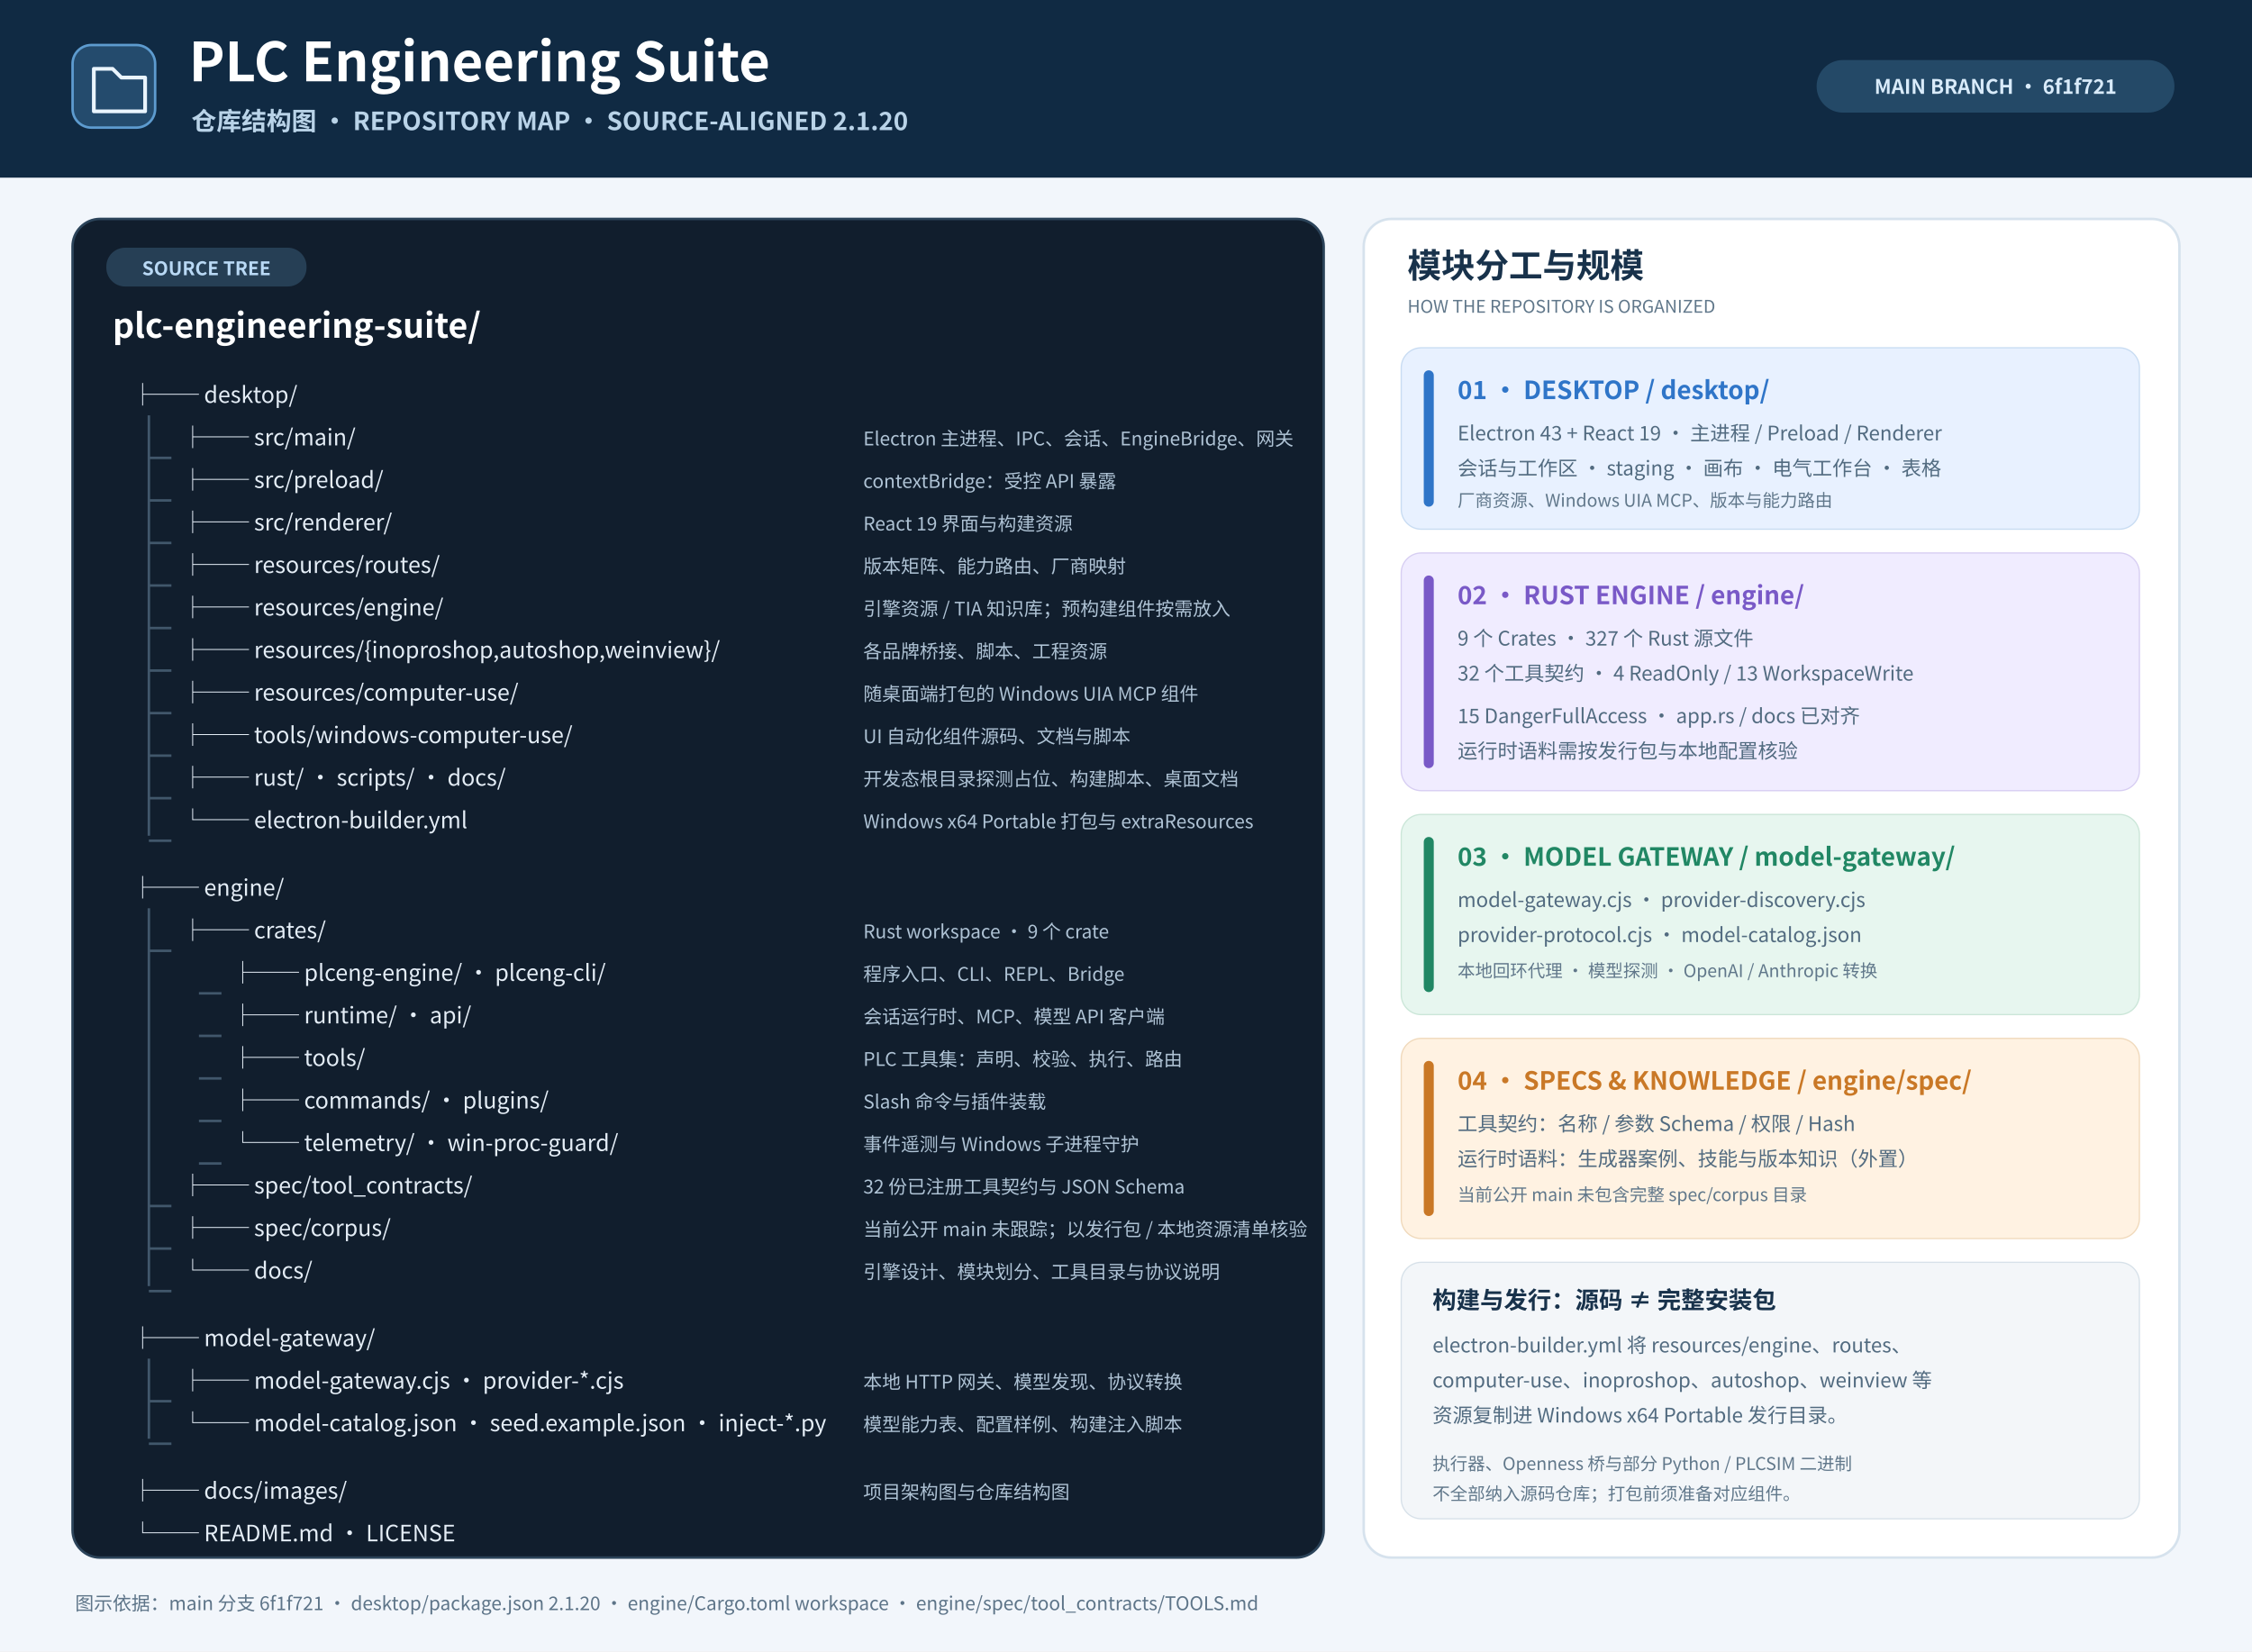
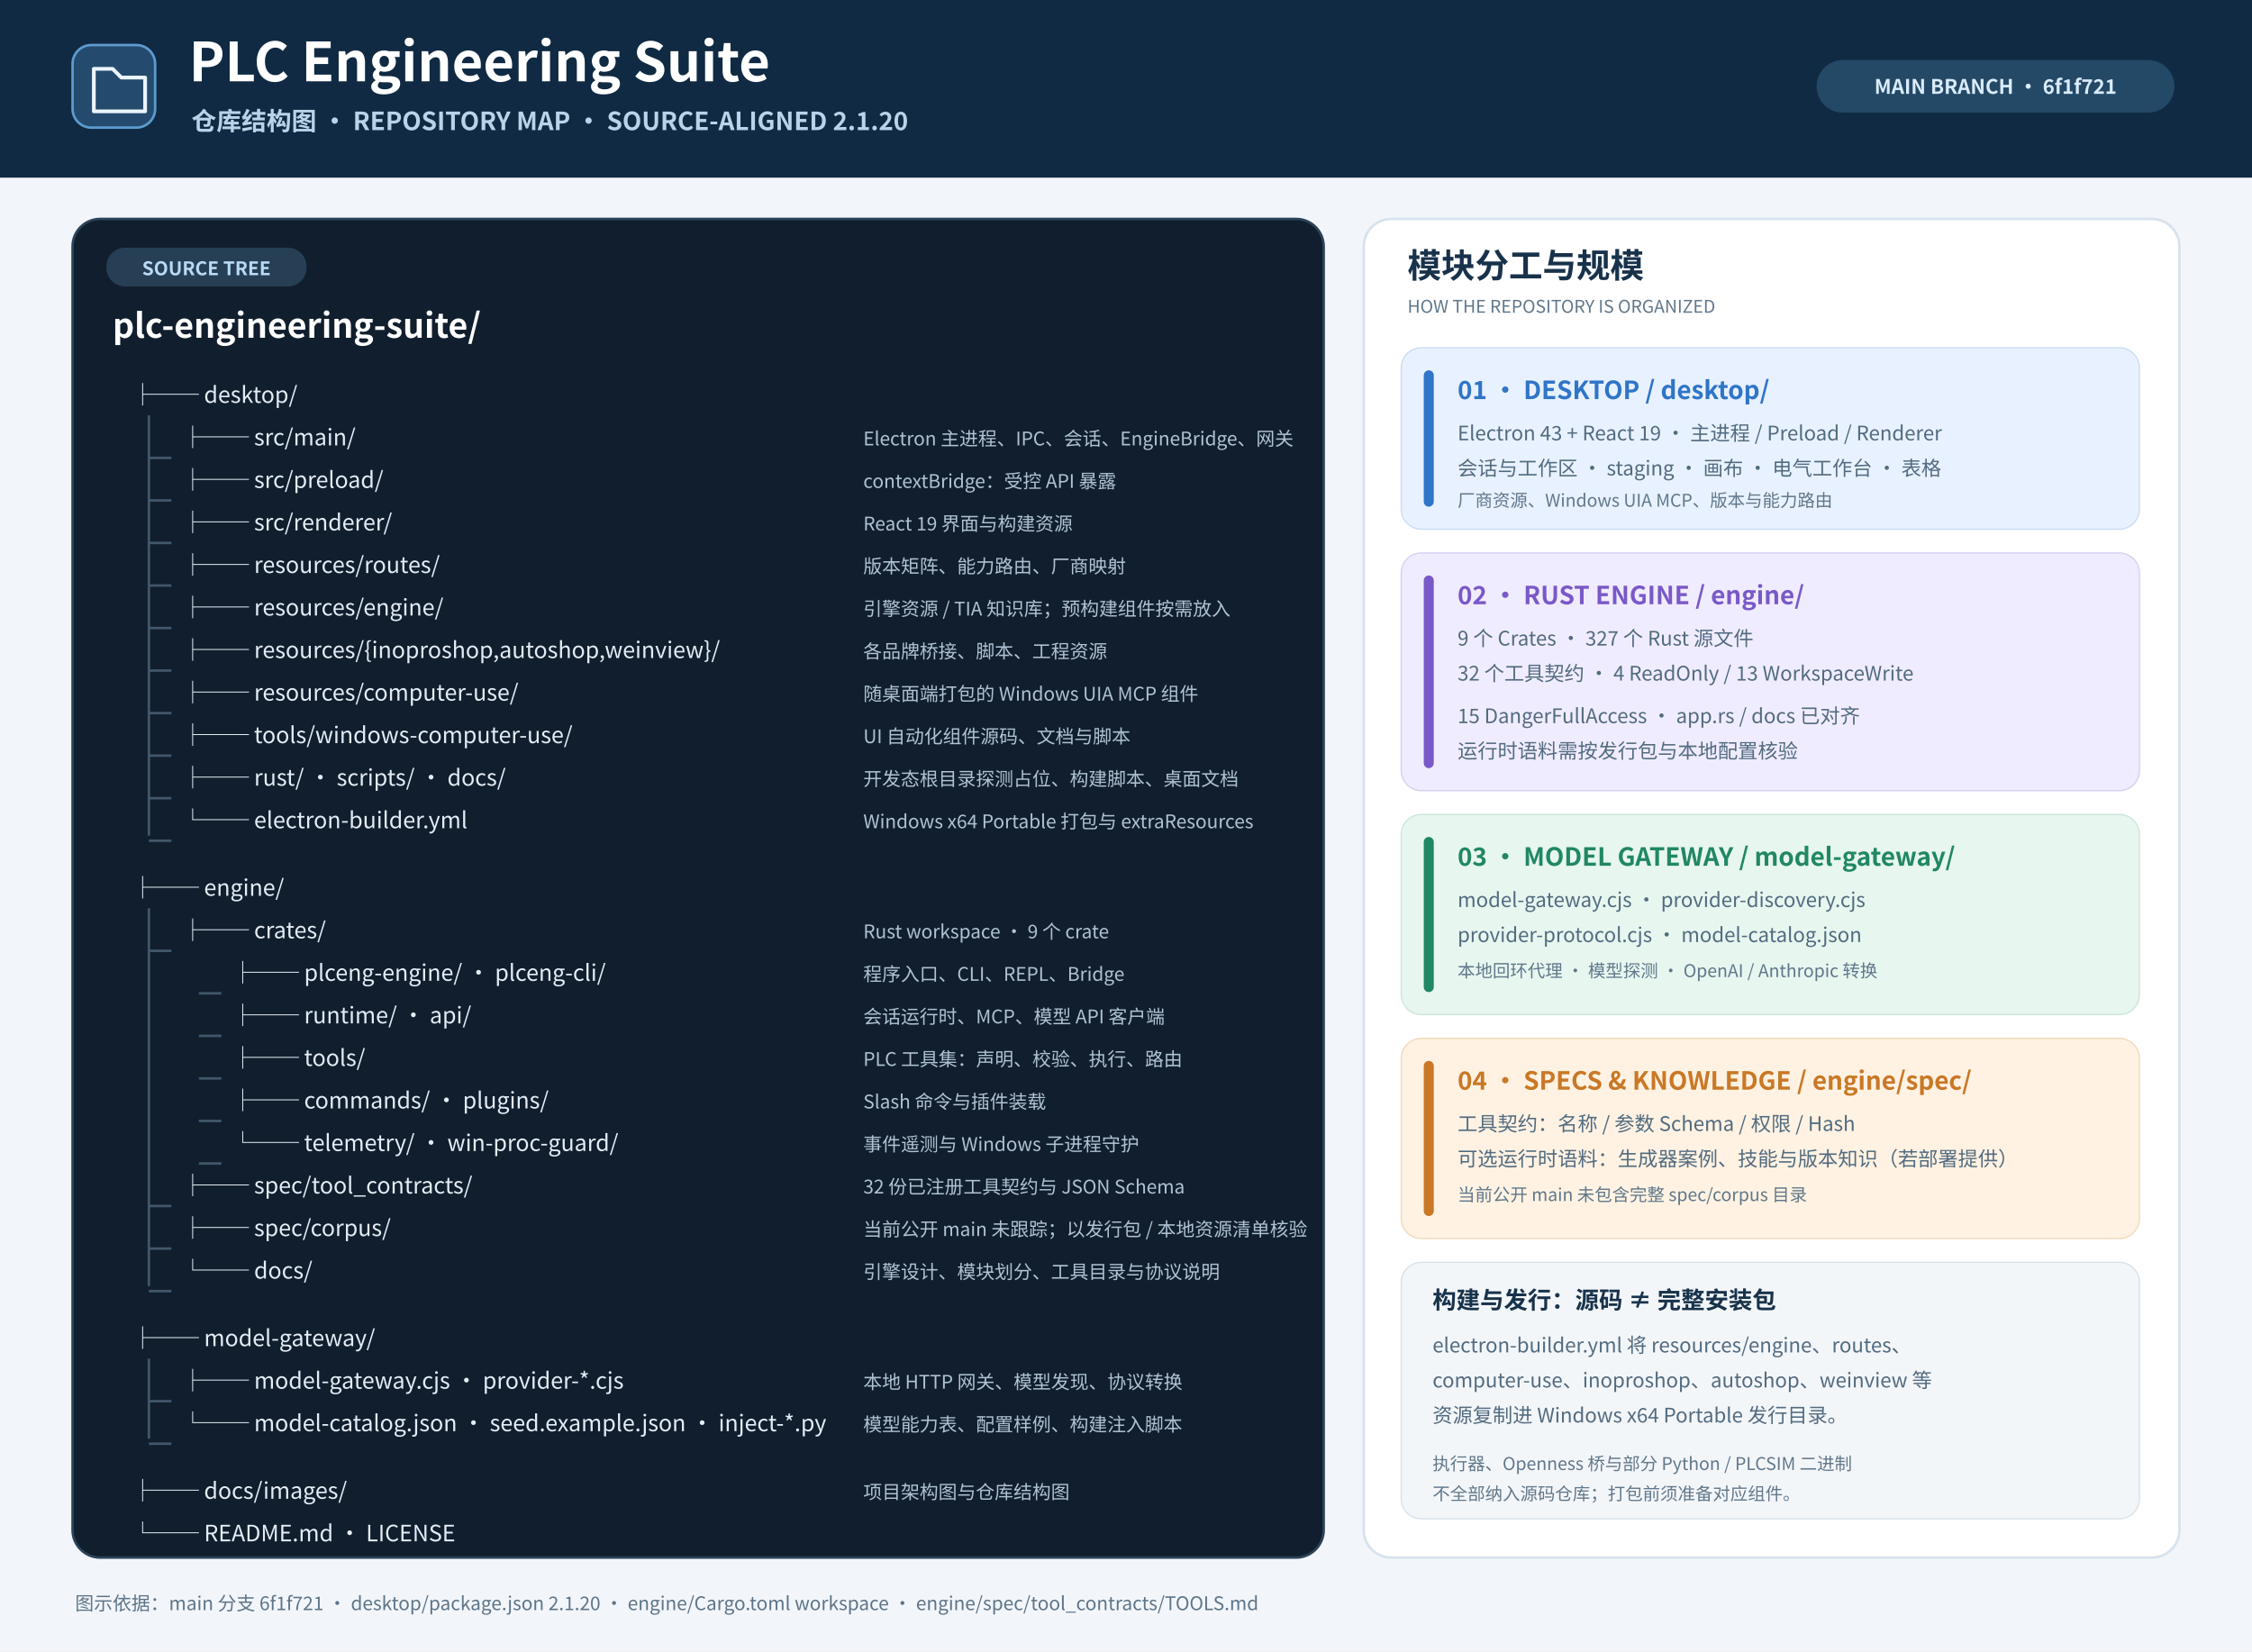
<svg xmlns="http://www.w3.org/2000/svg" width="1800" height="1320" viewBox="0 0 1800 1320">
  <defs>
    <style>
text{font-family:"Noto Sans CJK SC","Microsoft YaHei","PingFang SC",Arial,sans-serif}
.h1{font-size:43px;font-weight:700;fill:#fff}.sub{font-size:20px;font-weight:600;fill:#B9D3E8}
.section{font-size:27px;font-weight:700;fill:#18324B}.tree{font-size:18px;fill:#E4EDF6}.comment{font-size:15px;fill:#AFC3D5}
.cardTitle{font-size:20px;font-weight:700}.body{font-size:16px;fill:#526B80}.small{font-size:14px;fill:#60778A}
</style>
  </defs>
  <rect width="1800" height="1320" fill="#F2F6FB" />
  <rect width="1800" height="142" fill="#102A43" />
  <rect x="58" y="36" width="66" height="66" rx="15" fill="#244B6D" stroke="#5D9BCF" stroke-width="2" />
  <path d="M75 55h15l7 7h19v27H75z" fill="none" stroke="#EAF5FF" stroke-width="3" stroke-linejoin="round" />
  <text x="151" y="65" class="h1">PLC Engineering Suite</text>
  <text x="153" y="104" class="sub">仓库结构图 · REPOSITORY MAP · SOURCE-ALIGNED 2.1.20</text>
  <rect x="1452" y="48" width="286" height="42" rx="21" fill="#244967" />
  <text x="1595" y="75" font-size="16" font-weight="700" fill="#D9EBFA" text-anchor="middle">MAIN BRANCH · 6f1f721</text>
  <rect x="58" y="175" width="1000" height="1070" rx="22" fill="#111E2D" stroke="#2B4359" stroke-width="2" />
  <rect x="85" y="198" width="160" height="31" rx="15" fill="#263F55" />
  <text x="165" y="220" font-size="15" font-weight="700" fill="#B9D9F5" text-anchor="middle">SOURCE TREE</text>
  <text x="90" y="270" font-size="27" font-weight="700" fill="#fff">plc-engineering-suite/</text>
  <g class="tree">
    <text x="105" y="322">├── desktop/</text>
    <text x="145" y="356">├── src/main/</text>
    <text x="690" y="356" class="comment">Electron 主进程、IPC、会话、EngineBridge、网关</text>
    <text x="145" y="390">├── src/preload/</text>
    <text x="690" y="390" class="comment">contextBridge：受控 API 暴露</text>
    <text x="145" y="424">├── src/renderer/</text>
    <text x="690" y="424" class="comment">React 19 界面与构建资源</text>
    <text x="145" y="458">├── resources/routes/</text>
    <text x="690" y="458" class="comment">版本矩阵、能力路由、厂商映射</text>
    <text x="145" y="492">├── resources/engine/</text>
    <text x="690" y="492" class="comment">引擎资源 / TIA 知识库；预构建组件按需放入</text>
    <text x="145" y="526">├── resources/{inoproshop,autoshop,weinview}/</text>
    <text x="690" y="526" class="comment">各品牌桥接、脚本、工程资源</text>
    <text x="145" y="560">├── resources/computer-use/</text>
    <text x="690" y="560" class="comment">随桌面端打包的 Windows UIA MCP 组件</text>
    <text x="145" y="594">├── tools/windows-computer-use/</text>
    <text x="690" y="594" class="comment">UI 自动化组件源码、文档与脚本</text>
    <text x="145" y="628">├── rust/ · scripts/ · docs/</text>
    <text x="690" y="628" class="comment">开发态根目录探测占位、构建脚本、桌面文档</text>
    <text x="145" y="662">└── electron-builder.yml</text>
    <text x="690" y="662" class="comment">Windows x64 Portable 打包与 extraResources</text>
    <text x="105" y="716">├── engine/</text>
    <text x="145" y="750">├── crates/</text>
    <text x="690" y="750" class="comment">Rust workspace · 9 个 crate</text>
    <text x="185" y="784">├── plceng-engine/ · plceng-cli/</text>
    <text x="690" y="784" class="comment">程序入口、CLI、REPL、Bridge</text>
    <text x="185" y="818">├── runtime/ · api/</text>
    <text x="690" y="818" class="comment">会话运行时、MCP、模型 API 客户端</text>
    <text x="185" y="852">├── tools/</text>
    <text x="690" y="852" class="comment">PLC 工具集：声明、校验、执行、路由</text>
    <text x="185" y="886">├── commands/ · plugins/</text>
    <text x="690" y="886" class="comment">Slash 命令与插件装载</text>
    <text x="185" y="920">└── telemetry/ · win-proc-guard/</text>
    <text x="690" y="920" class="comment">事件遥测与 Windows 子进程守护</text>
    <text x="145" y="954">├── spec/tool_contracts/</text>
    <text x="690" y="954" class="comment">32 份已注册工具契约与 JSON Schema</text>
    <text x="145" y="988">├── spec/corpus/</text>
    <text x="690" y="988" class="comment">当前公开 main 未跟踪；以发行包 / 本地资源清单核验</text>
    <text x="145" y="1022">└── docs/</text>
    <text x="690" y="1022" class="comment">引擎设计、模块划分、工具目录与协议说明</text>
    <text x="105" y="1076">├── model-gateway/</text>
    <text x="145" y="1110">├── model-gateway.cjs · provider-*.cjs</text>
    <text x="690" y="1110" class="comment">本地 HTTP 网关、模型发现、协议转换</text>
    <text x="145" y="1144">└── model-catalog.json · seed.example.json · inject-*.py</text>
    <text x="690" y="1144" class="comment">模型能力表、配置样例、构建注入脚本</text>
    <text x="105" y="1198">├── docs/images/</text>
    <text x="690" y="1198" class="comment">项目架构图与仓库结构图</text>
    <text x="105" y="1232">└── README.md · LICENSE</text>
  </g>
  <g stroke="#526A80" stroke-width="2" fill="none" opacity=".75">
    <path d="M119 332V668M119 366H137M119 400H137M119 434H137M119 468H137M119 502H137M119 536H137M119 570H137M119 604H137M119 638H137M119 672H137" />
    <path d="M119 726V1028M119 760H137M159 794H177M159 828H177M159 862H177M159 896H177M159 930H177M119 964H137M119 998H137M119 1032H137" />
    <path d="M119 1086V1150M119 1120H137M119 1154H137" />
  </g>
  <rect x="1090" y="175" width="652" height="1070" rx="22" fill="#fff" stroke="#D6E2ED" stroke-width="2" />
  <text x="1125" y="222" class="section">模块分工与规模</text>
  <text x="1125" y="250" class="small">HOW THE REPOSITORY IS ORGANIZED</text>
  <rect x="1120" y="278" width="590" height="145" rx="16" fill="#E8F1FF" stroke="#C8DCF2" />
  <rect x="1138" y="296" width="8" height="109" rx="4" fill="#2F75C8" />
  <text x="1165" y="319" class="cardTitle" fill="#2F75C8">01 · DESKTOP / desktop/</text>
  <text x="1165" y="352" class="body">Electron 43 + React 19 · 主进程 / Preload / Renderer</text>
  <text x="1165" y="380" class="body">会话与工作区 · staging · 画布 · 电气工作台 · 表格</text>
  <text x="1165" y="405" class="small">厂商资源、Windows UIA MCP、版本与能力路由</text>
  <rect x="1120" y="442" width="590" height="190" rx="16" fill="#F0ECFF" stroke="#D7CEF2" />
  <rect x="1138" y="460" width="8" height="154" rx="4" fill="#7959C7" />
  <text x="1165" y="483" class="cardTitle" fill="#7959C7">02 · RUST ENGINE / engine/</text>
  <text x="1165" y="516" class="body">9 个 Crates · 327 个 Rust 源文件</text>
  <text x="1165" y="544" class="body">32 个工具契约 · 4 ReadOnly / 13 WorkspaceWrite</text>
  <text x="1165" y="578" class="body">15 DangerFullAccess · app.rs / docs 已对齐</text>
  <text x="1165" y="606" class="body">运行时语料需按发行包与本地配置核验</text>
  <rect x="1120" y="651" width="590" height="160" rx="16" fill="#E7F6EF" stroke="#CBE6D8" />
  <rect x="1138" y="669" width="8" height="124" rx="4" fill="#218764" />
  <text x="1165" y="692" class="cardTitle" fill="#218764">03 · MODEL GATEWAY / model-gateway/</text>
  <text x="1165" y="725" class="body">model-gateway.cjs · provider-discovery.cjs</text>
  <text x="1165" y="753" class="body">provider-protocol.cjs · model-catalog.json</text>
  <text x="1165" y="781" class="small">本地回环代理 · 模型探测 · OpenAI / Anthropic 转换</text>
  <rect x="1120" y="830" width="590" height="160" rx="16" fill="#FFF2E2" stroke="#F0D9BB" />
  <rect x="1138" y="848" width="8" height="124" rx="4" fill="#C97826" />
  <text x="1165" y="871" class="cardTitle" fill="#C97826">04 · SPECS &amp; KNOWLEDGE / engine/spec/</text>
  <text x="1165" y="904" class="body">工具契约：名称 / 参数 Schema / 权限 / Hash</text>
-   <text x="1165" y="932" class="body">运行时语料：生成器案例、技能与版本知识（外置）</text>
+   <text x="1165" y="932" class="body">可选运行时语料：生成器案例、技能与版本知识（若部署提供）</text>
  <text x="1165" y="960" class="small">当前公开 main 未包含完整 spec/corpus 目录</text>
  <rect x="1120" y="1009" width="590" height="205" rx="16" fill="#F3F6F9" stroke="#D7E1E9" />
  <text x="1145" y="1046" font-size="19" font-weight="700" fill="#18324B">构建与发行：源码 ≠ 完整安装包</text>
  <text x="1145" y="1081" class="body">electron-builder.yml 将 resources/engine、routes、</text>
  <text x="1145" y="1109" class="body">computer-use、inoproshop、autoshop、weinview 等</text>
  <text x="1145" y="1137" class="body">资源复制进 Windows x64 Portable 发行目录。</text>
  <text x="1145" y="1175" class="small">执行器、Openness 桥与部分 Python / PLCSIM 二进制</text>
  <text x="1145" y="1199" class="small">不全部纳入源码仓库；打包前须准备对应组件。</text>
  <text x="60" y="1287" font-size="15" fill="#5D7488">图示依据：main 分支 6f1f721 · desktop/package.json 2.1.20 · engine/Cargo.toml workspace · engine/spec/tool_contracts/TOOLS.md</text>
</svg>
